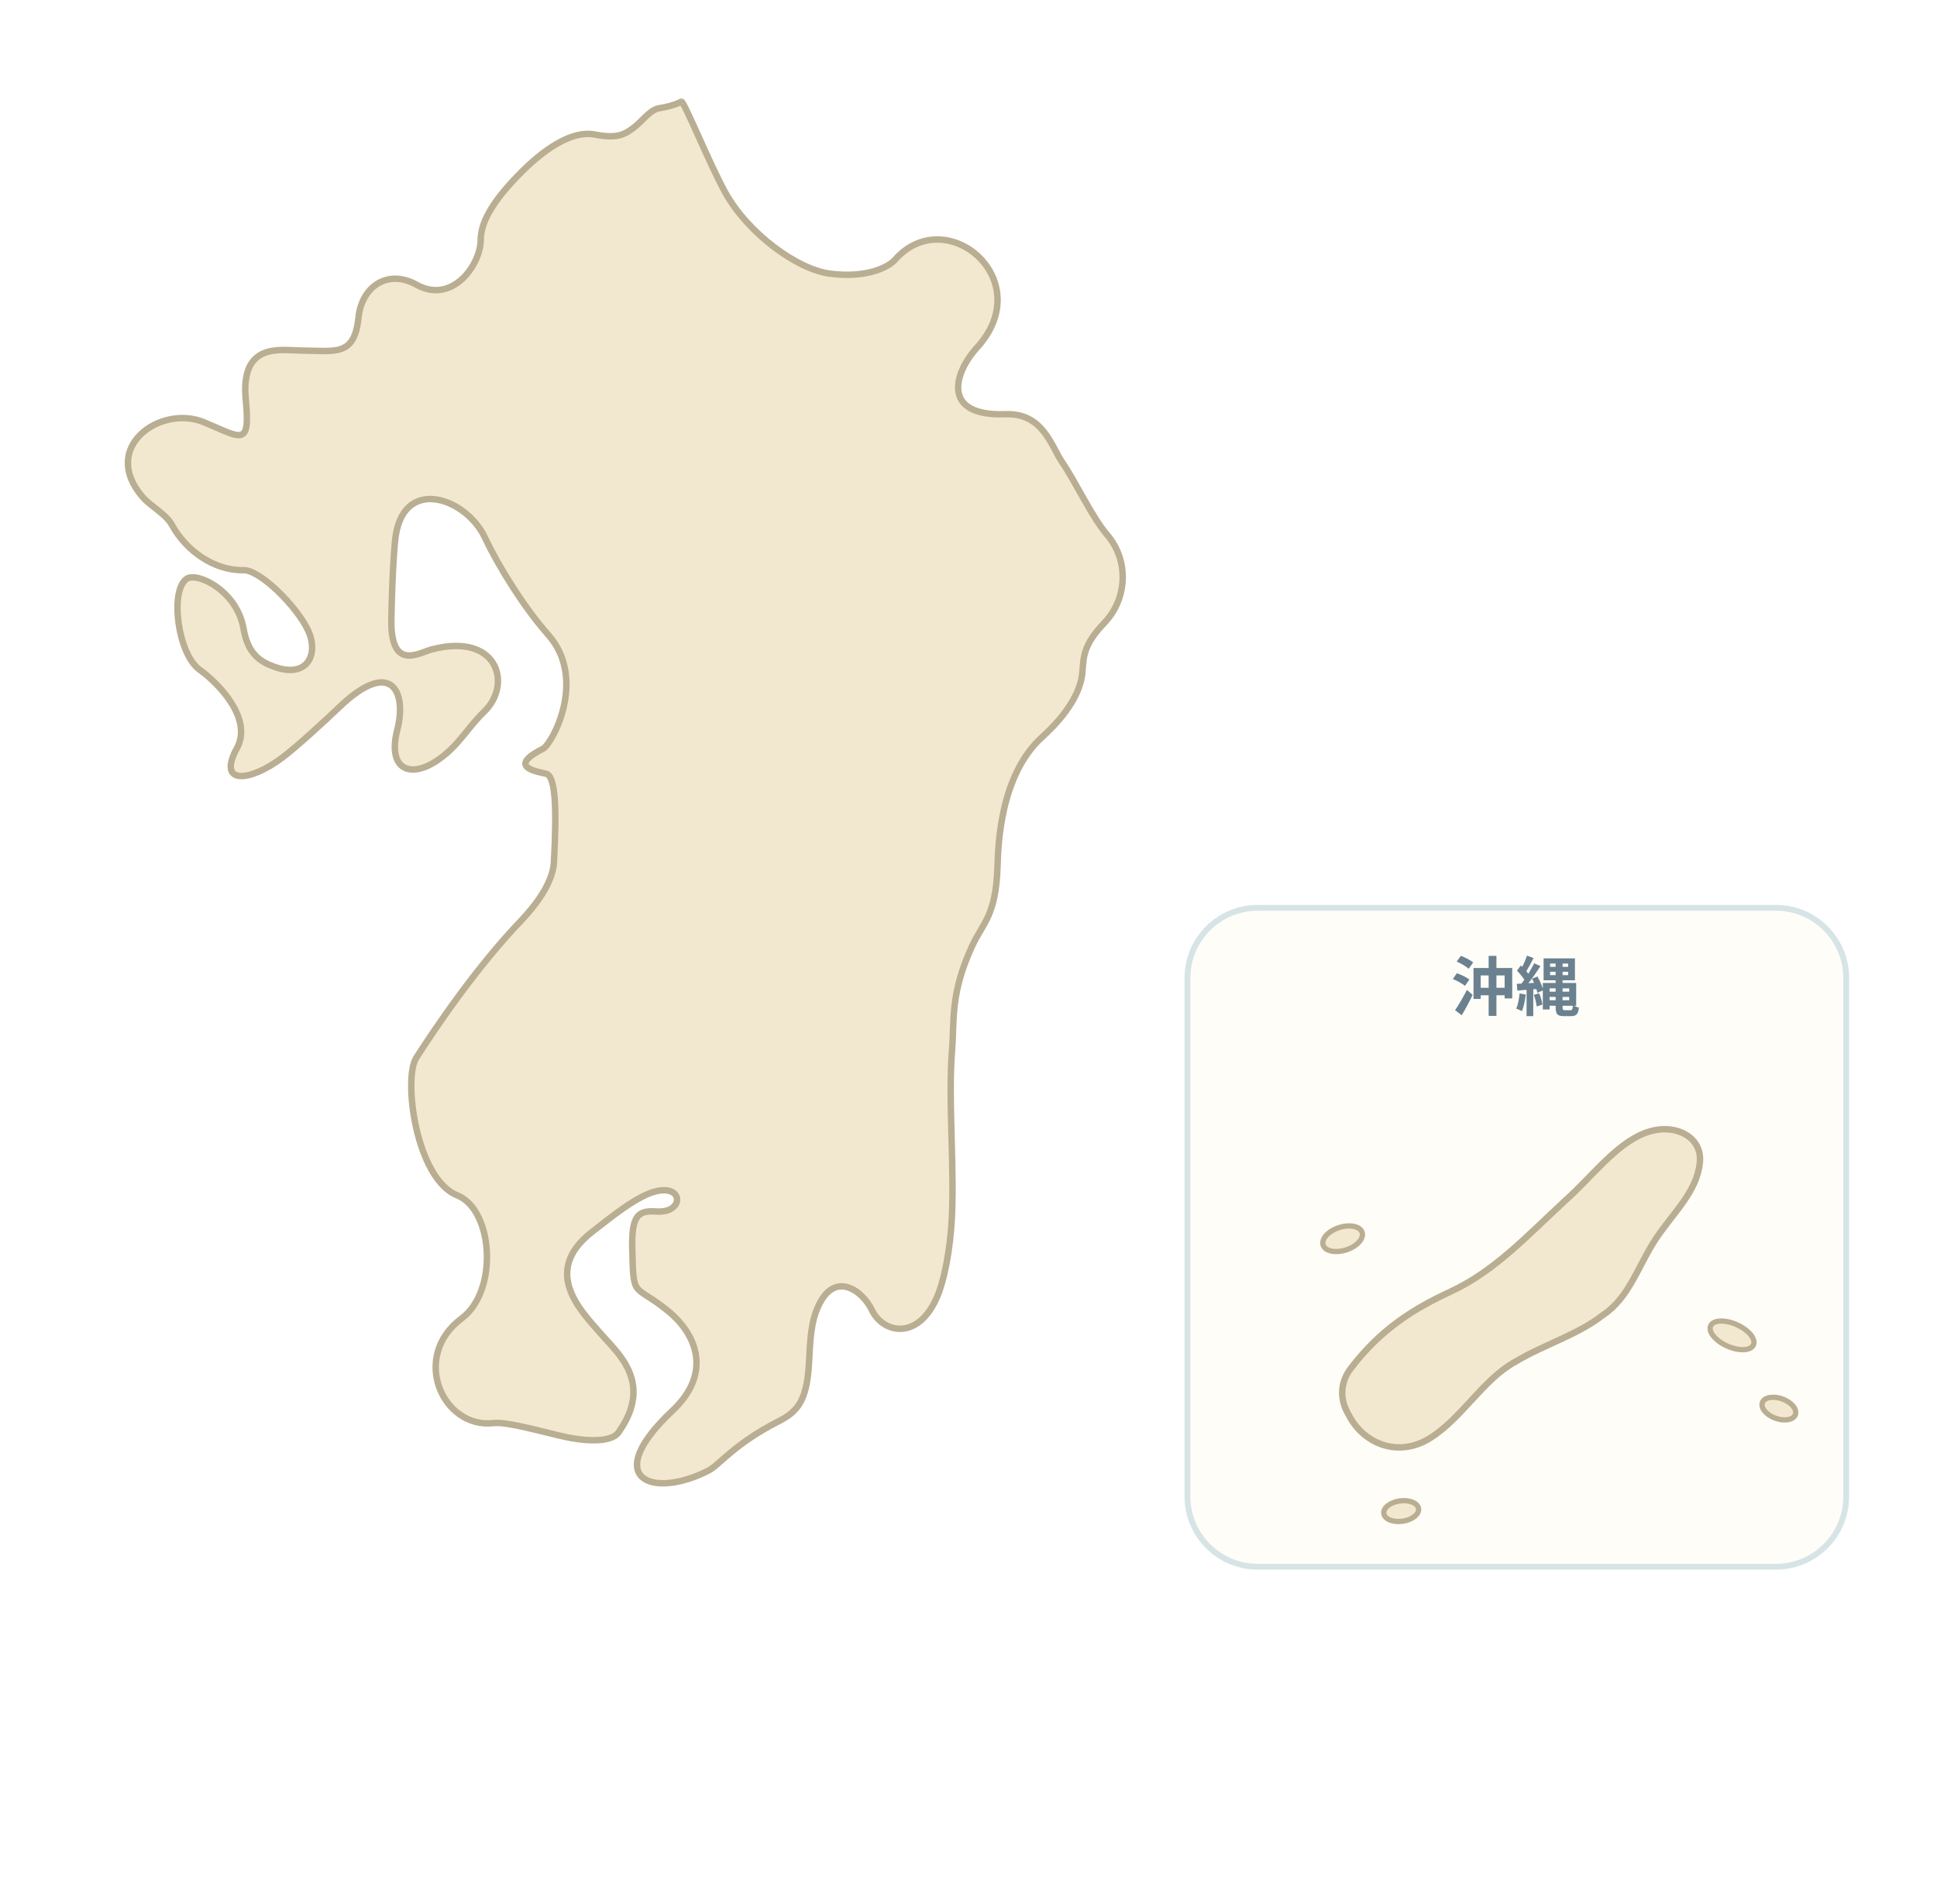
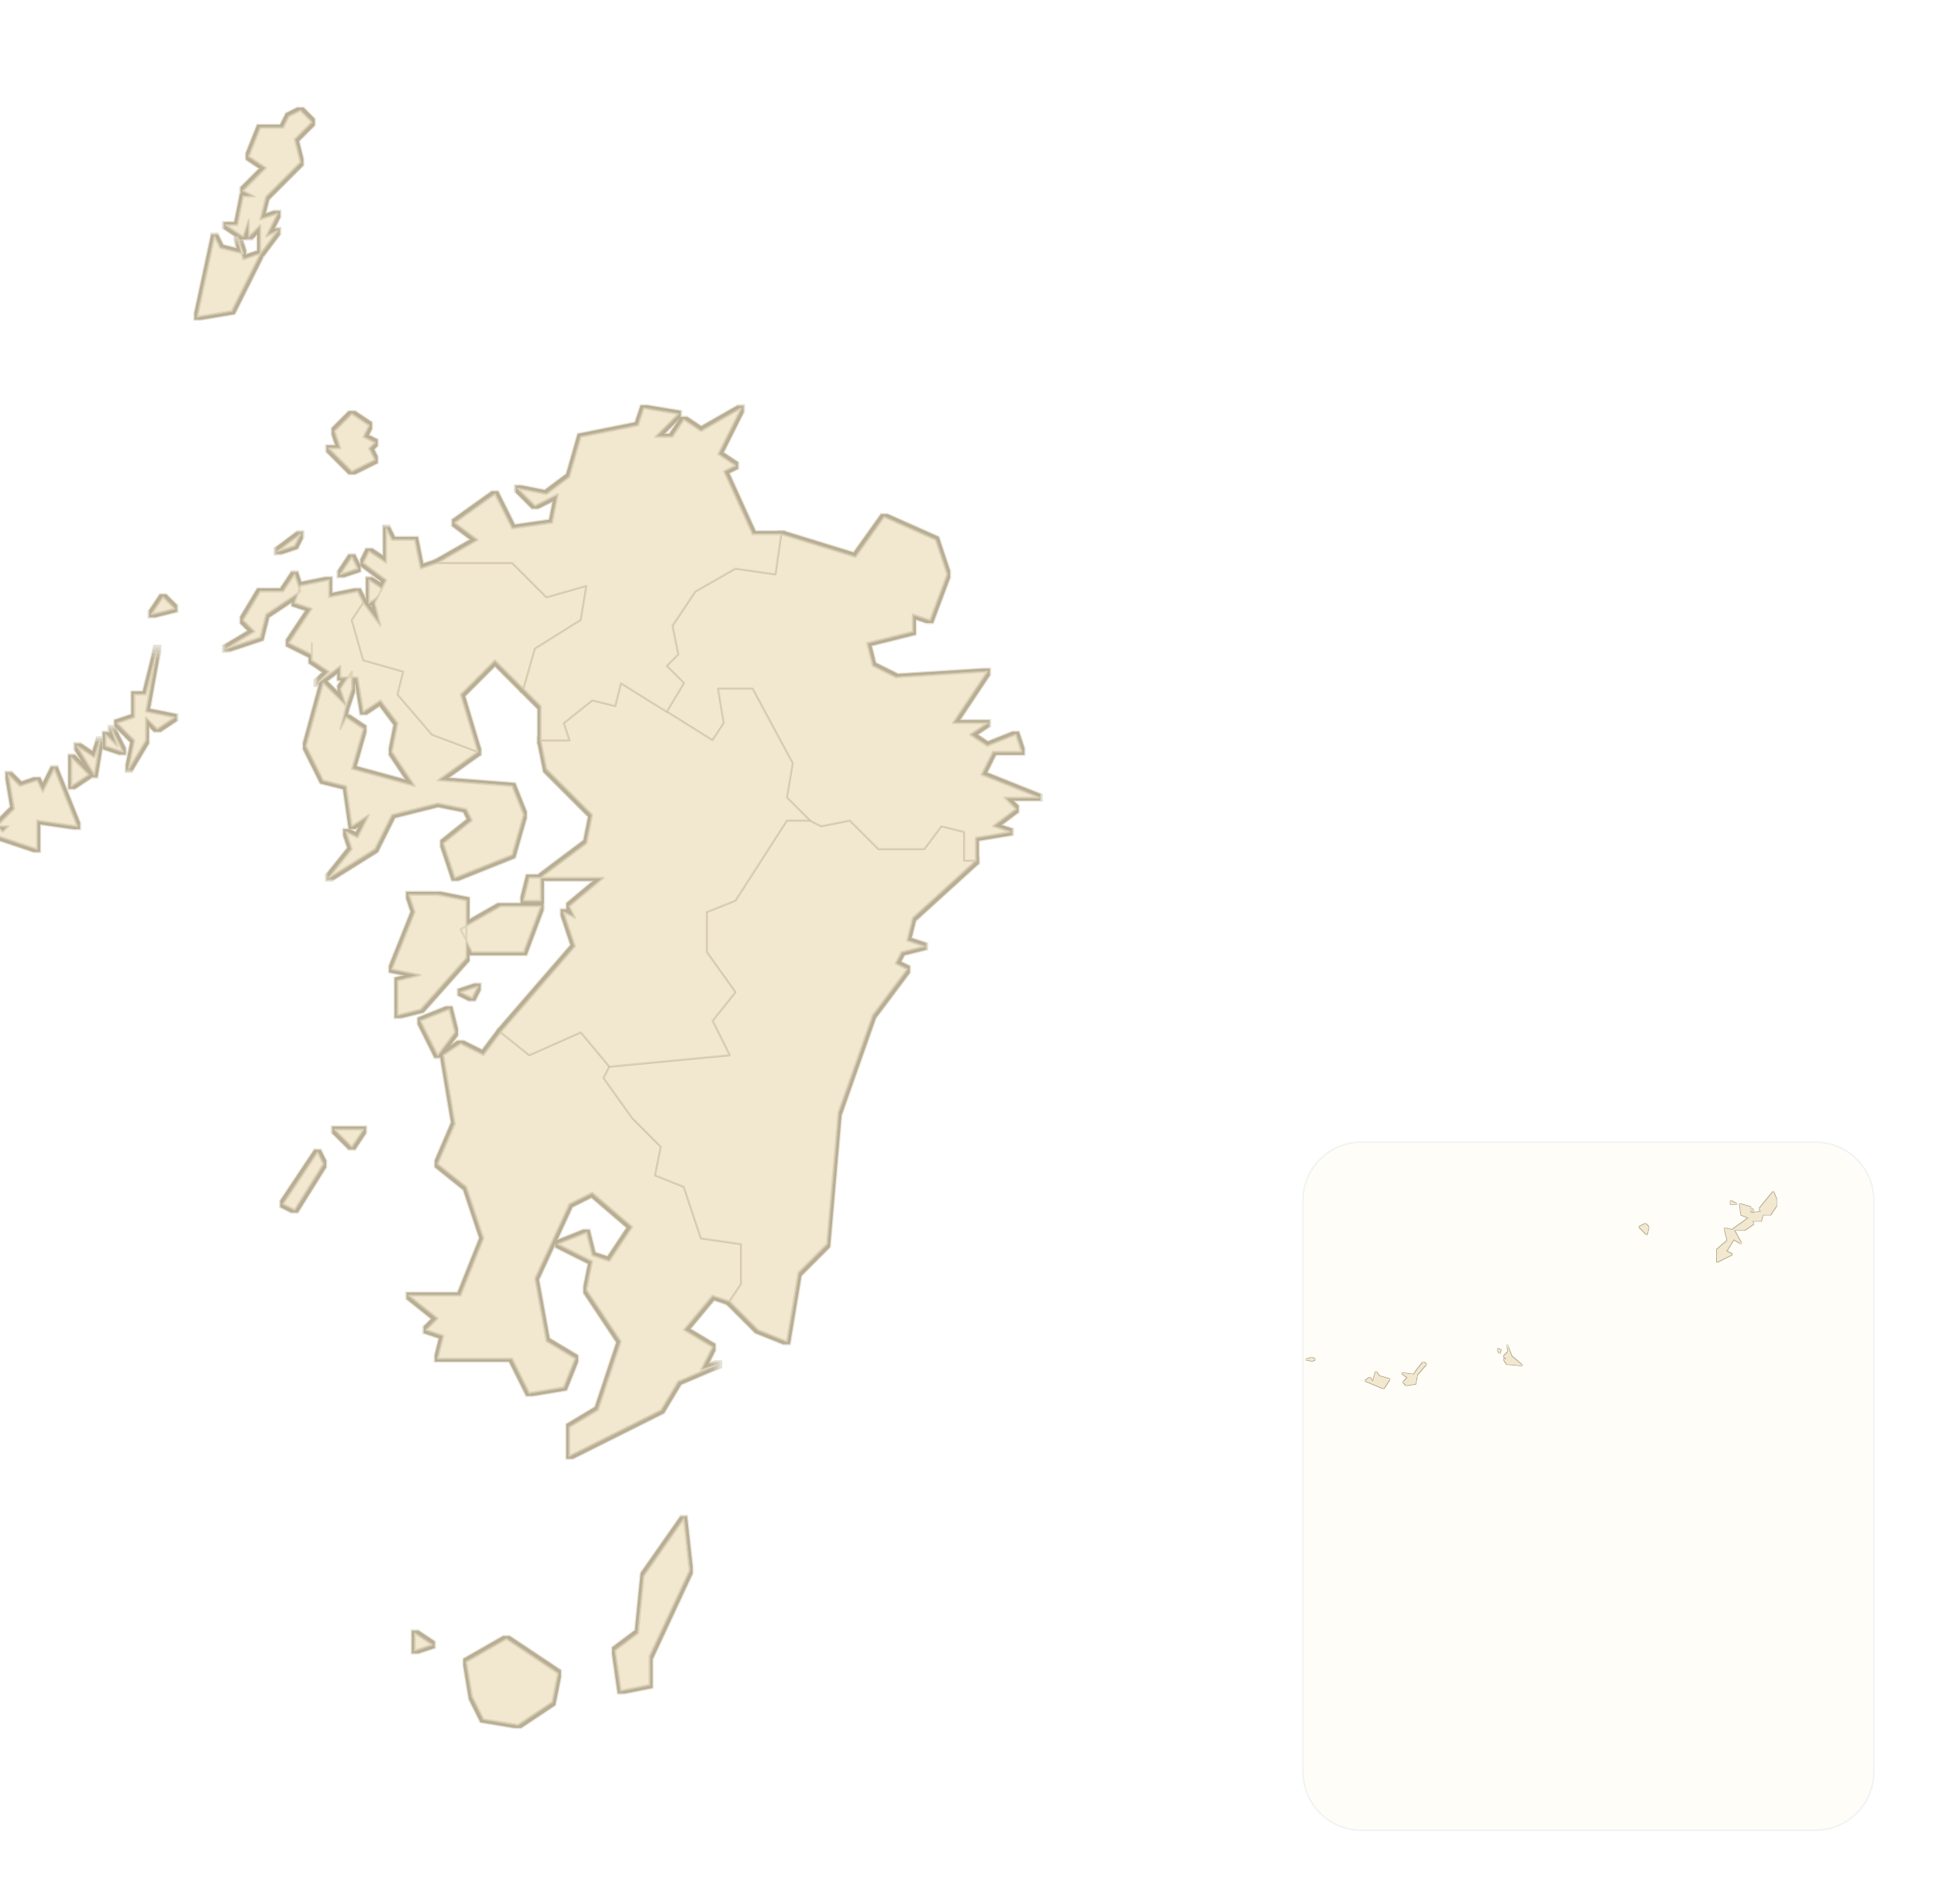
- <svg xmlns="http://www.w3.org/2000/svg" viewBox="0 0 661.55 650.00" preserveAspectRatio="xMidYMid meet" role="img" aria-labelledby="title desc">
-   <g transform="translate(-248.3169 -2579.305)">
-     <path d="M 481,2614 C 481.695,2613.305 490.725,2635.472 496,2645 C 503.811,2659.11 520.675,2671.315 531.75,2672.75 C 544.635,2674.42 551.924,2670.361 554,2668 C 571.384,2648.23 603.144,2674.822 582,2698 C 574.222,2706.526 569.548,2721.541 591.75,2720.75 C 604.486,2720.296 607.267,2731.481 611,2737 C 615.994,2744.382 621.112,2755.669 626.5,2762 C 633.864,2770.653 633.469,2783.623 625.5,2792 C 618.398,2799.465 618.423,2803.233 618,2808.75 C 617.265,2818.348 608.479,2827.177 604.25,2831 C 589.72,2844.135 589.207,2868.583 589,2875.25 C 588.482,2891.919 584.023,2894.47 580.5,2902 C 572.75,2918.564 574.306,2927.8 573.5,2937.5 C 572.009,2955.441 574.556,2979.795 573.25,2997.75 C 572.71,3005.178 571.138,3016.246 568,3023 C 561.497,3036.999 549.869,3034.634 546,3026.5 C 542.994,3020.179 532.666,3012.003 527,3027.25 C 524.796,3033.181 524.947,3040.97 524.5,3046.5 C 523.621,3057.363 520.837,3061.282 514.5,3064.5 C 498.97,3072.387 493.992,3079.602 490.25,3081.5 C 470.63,3091.452 453.459,3084.028 478,3061 C 491.262,3048.556 486.695,3035.343 476.5,3027 C 464.624,3017.282 464.626,3023.454 464.25,3005.25 C 464.023,2994.268 466.37,2992.568 472.5,2993 C 483.315,2993.762 481.756,2980.617 467.5,2988 C 461.957,2990.871 455.429,2996.169 450.5,3000 C 432.741,3013.804 447.404,3027.613 453.75,3035 C 459.064,3041.185 471.754,3051.453 459.5,3068.5 C 456.831,3072.213 447.226,3071.249 441.5,3070 C 434.069,3068.378 421.519,3064.71 417,3065.25 C 399.476,3067.343 388.434,3042.552 406,3029.5 C 418.627,3020.117 416.767,2992.396 404.5,2987.5 C 390.401,2981.873 385.92,2947.608 390.5,2940.5 C 403.199,2920.794 415.528,2904.95 426,2894 C 430.978,2888.794 437.118,2880.943 437.5,2873.75 C 438.54,2854.152 437.934,2844.164 434.75,2843.5 C 430.225,2842.557 422.15,2840.845 433.75,2835 C 436.839,2833.444 449.026,2811.208 435.5,2796 C 427.454,2786.953 418.587,2772.804 414,2763 C 407.705,2749.545 386.779,2741.891 383.5,2762 C 382.553,2767.804 381.831,2790.46 382,2793.5 C 382.811,2808.051 391.521,2802.137 396,2801 C 418.551,2795.276 423.231,2813.113 413.75,2822.25 C 409.4,2826.438 405.9,2831.881 402,2835.5 C 390.235,2846.417 380.139,2843.515 384,2828.5 C 387.373,2815.38 381.83,2804.065 364.5,2820.5 C 358.56,2826.133 350.119,2833.926 344.75,2838 C 333.874,2846.254 322.241,2847.613 329.25,2834.75 C 334.698,2824.752 323.025,2812.671 316.5,2808 C 309.075,2802.685 306.236,2781.187 312,2777 C 315.493,2774.463 329.236,2780.901 331.5,2794 C 332.952,2802.403 336.891,2805.155 342,2807 C 353.502,2811.155 357.274,2802.48 353.5,2794.5 C 349.599,2786.252 337.117,2773.877 331.5,2774 C 321.425,2774.211 311.801,2767.309 307,2758.5 C 305.02,2754.867 299.703,2752.133 297,2749 C 282.317,2731.977 303.211,2717.353 318,2723.5 C 330.949,2728.882 333.804,2732.162 332.25,2715.75 C 330.375,2695.942 344.306,2698.953 351,2699 C 362.909,2699.086 369.352,2701.192 370.75,2687.75 C 371.876,2676.919 380.958,2671.16 390.5,2676.5 C 402.786,2683.375 412.427,2669.759 412.5,2661.25 C 412.547,2655.705 415.755,2649.151 424.75,2639.75 C 434.201,2629.873 443.792,2623.765 451.5,2625.25 C 459.363,2626.765 461.805,2625.204 465.25,2622.5 C 467.68,2620.593 470.445,2616.707 473.5,2616.25 C 478.286,2615.534 481.097,2614.024 481,2614 z" fill="#F2E8CF" stroke="#B9AE92" stroke-width="2.2" stroke-linejoin="round" stroke-linecap="round" vector-effect="non-scaling-stroke" />
+ <svg xmlns="http://www.w3.org/2000/svg" viewBox="0 0 661.55 650" preserveAspectRatio="xMidYMid meet" role="img" aria-labelledby="title desc">
+   <style>
+   .land { fill:#F2E8CF; }
+   .prefecture-boundary { fill:#F2E8CF; stroke:#B9AE92; stroke-width:0.72; stroke-opacity:0.34; stroke-linejoin:round; stroke-linecap:round; vector-effect:non-scaling-stroke; }
+   .inset-frame { fill:#fffdf8; stroke:#d7e4e6; stroke-width:0.55; stroke-opacity:0.38; vector-effect:non-scaling-stroke; }
+ </style>
+   <defs>
+     <filter id="outer-outline" x="-6%" y="-6%" width="112%" height="112%" color-interpolation-filters="sRGB">
+       <feMorphology in="SourceAlpha" operator="dilate" radius="0.42" result="dilated" />
+       <feComposite in="dilated" in2="SourceAlpha" operator="out" result="outline" />
+       <feFlood flood-color="#B9AE92" flood-opacity="1" result="outlineColor" />
+       <feComposite in="outlineColor" in2="outline" operator="in" result="coloredOutline" />
+       <feMerge>
+         <feMergeNode in="coloredOutline" />
+         <feMergeNode in="SourceGraphic" />
+       </feMerge>
+     </filter>
+   </defs>
+   <g id="kyushu-main" transform="matrix(1.9 0 0 1.9 -12 -1310)" filter="url(#outer-outline)">
+     <g transform="matrix(1.028807 0 0 1.028807 -41.54424 -10.80658)">
+       <g data-code="46" transform="translate(96, 17)">
+         <polygon points="23 949 26 951 23 952" class="prefecture-boundary" />
+         <polygon points="33 960 32 954 39 950 48 956 47 961 41 965 35 964" class="prefecture-boundary" />
+         <polygon points="64 953 64 958 59 959 58 952 62 949 63 939 70 929 71 938" class="prefecture-boundary" />
+         <polygon points="38 844 43 848 52 844 57 850 56 852 61 859 66 864 65 869 70 871 73 880 80 881 80 888 78 891 75 890 70 896 75 899 73 903 76 902 69 905 66 910 50 918 50 913 55 910 59 898 53 889 54 884 48 881 53 879 54 883 57 884 61 878 54 872 50 874 44 887 46 898 51 901 49 906 43 907 40 901 27 901 28 897 25 896 27 894 22 890 31 890 35 880 32 871 27 867 30 860 28 848 31 846 35 848" class="prefecture-boundary" />
+         <polygon points="31 837 34 836 33 838" class="prefecture-boundary" />
+         <polygon points="27 848 24 842 29 840 30 844" class="prefecture-boundary" />
+         <polygon points="4 868 6 865 7 867 2 875 0 874" class="prefecture-boundary" />
+         <polygon points="12 864 9 861 14 861" class="prefecture-boundary" />
+         <polygon points="284 149 280 150 279 146 289 144" class="prefecture-boundary" />
+         <polygon points="301 126 301 118 306 118 305 122 309 126 308 129 303 132 300 128" class="prefecture-boundary" />
+         <polygon points="363 98 360 99 359 97 365 93" class="prefecture-boundary" />
+         <polygon points="344 90 331 98 335 101 330 104 327 103 329 107 323 102 325 99 316 97 324 97 325 95 321 94 335 88 337 90 339 86 344 85 342 89 344 87 345 89 347 82 349 88" class="prefecture-boundary" />
+         <polygon points="324 108 322 106 320 108 318 101 323 102 322 105 328 107 325 109 326 107" class="prefecture-boundary" />
+         <polygon points="355 12 352 16 352 13" class="prefecture-boundary" />
+         <polygon points="361 1 363 0 365 4" class="prefecture-boundary" />
+       </g>
+       <g data-code="45" transform="translate(152, 824)">
+         <polygon points="36 0 38 1 43 0 48 5 56 5 59 1 63 2 63 7 65 7 54 17 53 21 56 22 52 23 51 25 53 26 47 34 41 51 39 74 34 79 32 91 27 89 22 84 24 81 24 74 17 73 14 64 9 62 10 57 5 52 0 45 1 43 22 41 19 35 23 30 18 23 18 16 23 14 32 0" class="prefecture-boundary" />
+       </g>
+       <g data-code="44" transform="translate(163, 771)">
+         <polygon points="0 34 3 29 0 26 2 24 1 19 5 13 12 9 19 10 20 3 33 7 38 0 47 4 49 10 46 18 43 17 43 20 35 22 36 26 40 28 56 27 50 36 56 36 53 38 56 40 61 38 62 41 57 41 55 45 65 49 59 49 61 51 57 54 60 55 54 56 54 60 52 60 52 55 48 54 45 58 37 58 32 53 27 54 25 53 21 49 22 43 15 30 9 30 10 36 8 39" class="prefecture-boundary" />
+       </g>
+       <g data-code="43" transform="translate(115, 800)">
+         <path d="M8,37 L13,38 L13,48 L5,57 L1,58 L1,52 L5,51 L0,50 L4,40 L3,37 L8,37 Z M20,47 L14,47 L12,43 L19,39 L26,39 L23,47 L20,47 Z M24,34 L26,34 L26,38 L23,38 L24,34 Z M38,67 L33,61 L24,65 L19,61 L32,46 L30,40 L32,41 L31,39 L37,34 L26,34 L34,28 L35,23 L27,15 L26,10 L31,10 L30,7 L35,3 L39,4 L40,0 L48,5 L56,10 L58,7 L57,1 L63,1 L70,14 L69,20 L73,24 L69,24 L60,38 L55,40 L55,47 L60,54 L56,59 L59,65 L38,67 Z" class="prefecture-boundary" />
+       </g>
+       <g data-code="42" transform="translate(44, 700)">
+         <path d="M53,1 L55,0 L57,2 L54,5 L55,9 L49,15 L48,19 L51,18 L49,22 L51,21 L48,25 L48,20 L46,22 L46,19 L45,22 L42,20 L44,20 L45,15 L47,15 L45,14 L49,10 L46,8 L48,3 L52,3 L53,1 Z M46,29 L43,35 L37,36 L40,22 L41,24 L45,25 L44,22 L45,26 L48,25 L46,29 Z M67,59 L68,61 L64,63 L60,59 L62,59 L61,56 L64,53 L67,55 L66,57 L68,58 L67,59 Z M28,110 L25,115 L26,110 L23,107 L26,106 L26,102 L28,102 L30,94 L28,105 L33,106 L30,108 L28,106 L28,110 Z M24,112 L21,111 L21,109 L23,111 L22,108 L24,112 Z M19,113 L20,110 L19,116 L16,111 L19,113 Z M6,118 L9,117 L10,119 L12,115 L16,125 L9,124 L9,129 L0,126 L1,124 L3,126 L4,125 L2,125 L5,122 L4,116 L6,118 Z M65,80 L62,81 L64,78 L65,80 Z M67,82 L70,84 L67,86 L67,82 Z M29,88 L31,85 L33,87 L29,88 Z M54,76 L51,77 L55,74 L54,76 Z M66,86 L64,89 L66,96 L73,98 L72,102 L78,109 L86,112 L79,117 L92,118 L94,123 L92,130 L82,134 L80,128 L85,124 L84,122 L79,121 L71,123 L68,129 L60,134 L64,129 L63,126 L65,127 L67,123 L64,125 L63,118 L59,117 L56,111 L59,100 L63,104 L62,108 L63,106 L66,108 L64,115 L75,118 L71,112 L72,107 L69,103 L66,105 L65,99 L62,99 L62,97 L58,100 L60,98 L57,96 L57,93 L57,95 L53,93 L57,87 L54,86 L55,83 L60,82 L60,85 L65,84 L66,86 Z M49,88 L48,92 L42,94 L47,91 L45,89 L48,84 L52,84 L54,81 L55,84 L49,88 Z M15,115 L15,113 L18,116 L15,118 L15,115 Z M64,101 L63,104 L62,101 L64,98 L64,101 Z" class="prefecture-boundary" />
+       </g>
+       <g data-code="41" transform="translate(108, 773)">
+         <polygon points="15 6 28 6 34 12 41 10 40 16 32 21 30 28 25 23 19 29 22 39 14 36 8 29 9 25 2 23 0 16 2 13 5 17 4 13 6 9 2 6 3 4 6 6 6 0 7 2 11 2 12 7" class="prefecture-boundary" />
+       </g>
+       <g data-code="40" transform="translate(123, 752)">
+         <polygon points="40 53 32 48 31 52 27 51 22 55 23 58 18 58 18 52 15 49 17 42 25 37 26 31 19 33 13 27 0 27 7 23 3 20 10 15 13 21 20 20 21 15 17 17 14 14 19 15 23 12 25 5 35 3 36 0 42 1 38 5 41 5 43 2 46 4 53 0 49 8 52 10 50 11 55 22 60 22 59 29 52 28 45 32 41 38 42 43 40 45 43 48" class="prefecture-boundary" />
+       </g>
+     </g>
  </g>
-   <g id="okinawa-inset" transform="translate(433.55 365)">
-     <rect x="-28" y="-55" width="225" height="225" rx="24" fill="#fffdf8" stroke="#d7e4e6" stroke-width="2" />
-     <text x="84" y="-20" text-anchor="middle" font-family="-apple-system,BlinkMacSystemFont,'Hiragino Sans','Yu Gothic',sans-serif" font-size="22" font-weight="800" fill="#6b8190">沖縄</text>
-     <path d="M28 102              C38 89,49 82,62 76              C77 69,88 57,101 45              C110 37,118 26,128 22              C138 18,148 23,147 32              C146 42,138 49,132 58              C126 67,123 78,114 84              C105 91,94 94,84 100              C73 106,66 119,55 126              C44 133,32 128,27 118              C24 113,24 107,28 102 Z" fill="#F2E8CF" stroke="#B9AE92" stroke-width="2.2" stroke-linejoin="round" stroke-linecap="round" />
-     <ellipse cx="25" cy="58" rx="7" ry="4" transform="rotate(-18 25 58)" fill="#F2E8CF" stroke="#B9AE92" stroke-width="1.8" />
-     <ellipse cx="158" cy="91" rx="8" ry="4" transform="rotate(24 158 91)" fill="#F2E8CF" stroke="#B9AE92" stroke-width="1.8" />
-     <ellipse cx="174" cy="116" rx="6" ry="3.5" transform="rotate(20 174 116)" fill="#F2E8CF" stroke="#B9AE92" stroke-width="1.8" />
-     <ellipse cx="45" cy="151" rx="6" ry="3.5" transform="rotate(-8 45 151)" fill="#F2E8CF" stroke="#B9AE92" stroke-width="1.8" />
+   <rect x="445" y="390" width="195" height="235" rx="20" class="inset-frame" />
+   <g id="okinawa-inset-map" transform="translate(446 407) scale(0.52)" filter="url(#outer-outline)">
+     <g data-code="47" transform="translate(-0 -0)">
+       <polygon points="4 109 6 110 4 111 0 110" fill="#F2E8CF" />
+       <polygon points="48 121 55 123 51 129 39 124 42 122 44 125 46 118" fill="#F2E8CF" />
+       <polygon points="132 113 130 110 132 110 130 108 133 105 132 100 135 108 142 114" fill="#F2E8CF" />
+       <polygon points="225 23 224 28 219 23 223 21" fill="#F2E8CF" />
+       <polygon points="73 117 77 112 79 113 73 120 72 126 66 127 64 125 67 122 63 119 71 120" fill="#F2E8CF" />
+       <polygon points="287 20 291 17 286 15 285 8 292 10 292 14 299 13 298 11 307 0 309 5 309 9 305 15 300 15 299 19 293 19 294 21 288 25 281 25 286 34 281 31 276 39 280 41 270 46 270 38 277 32 275 24 280 25" fill="#F2E8CF" />
+       <polygon points="127 106 126 103 128 104" fill="#F2E8CF" />
+       <polygon points="279 8 279 6 283 8" fill="#F2E8CF" />
+       <polygon points="293 11 294 13 292 12" fill="#F2E8CF" />
+     </g>
  </g>
</svg>
